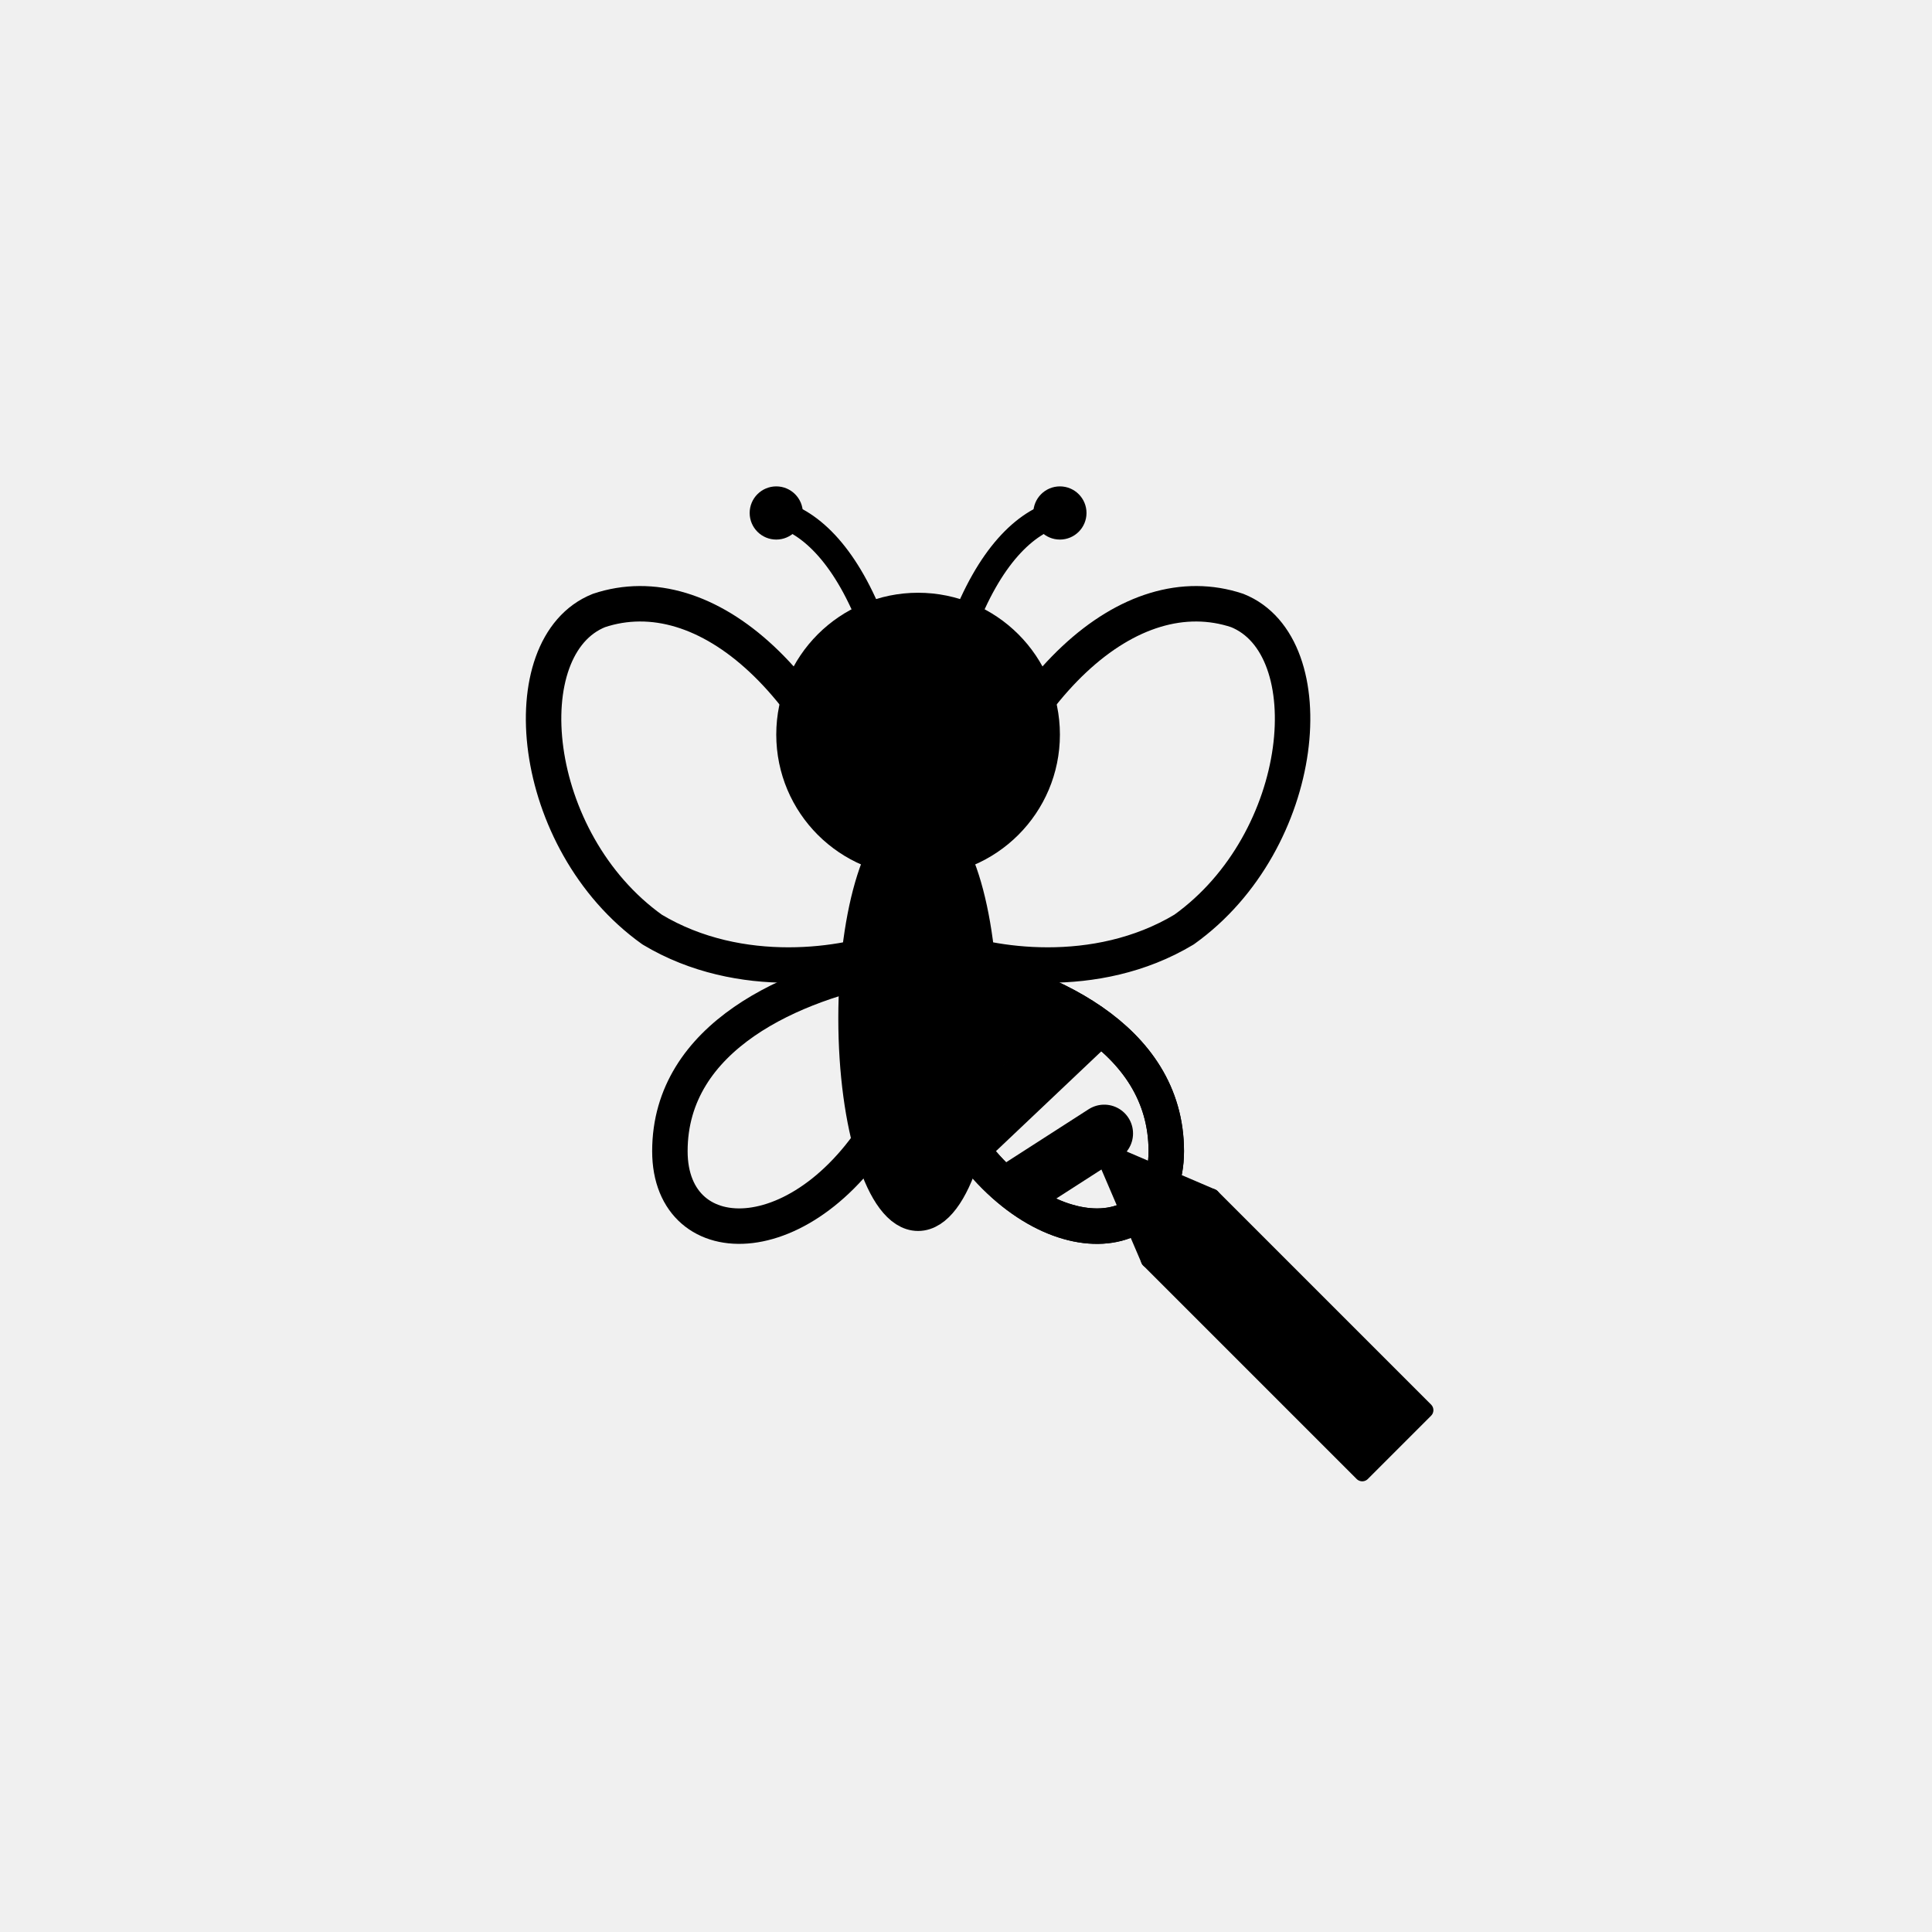
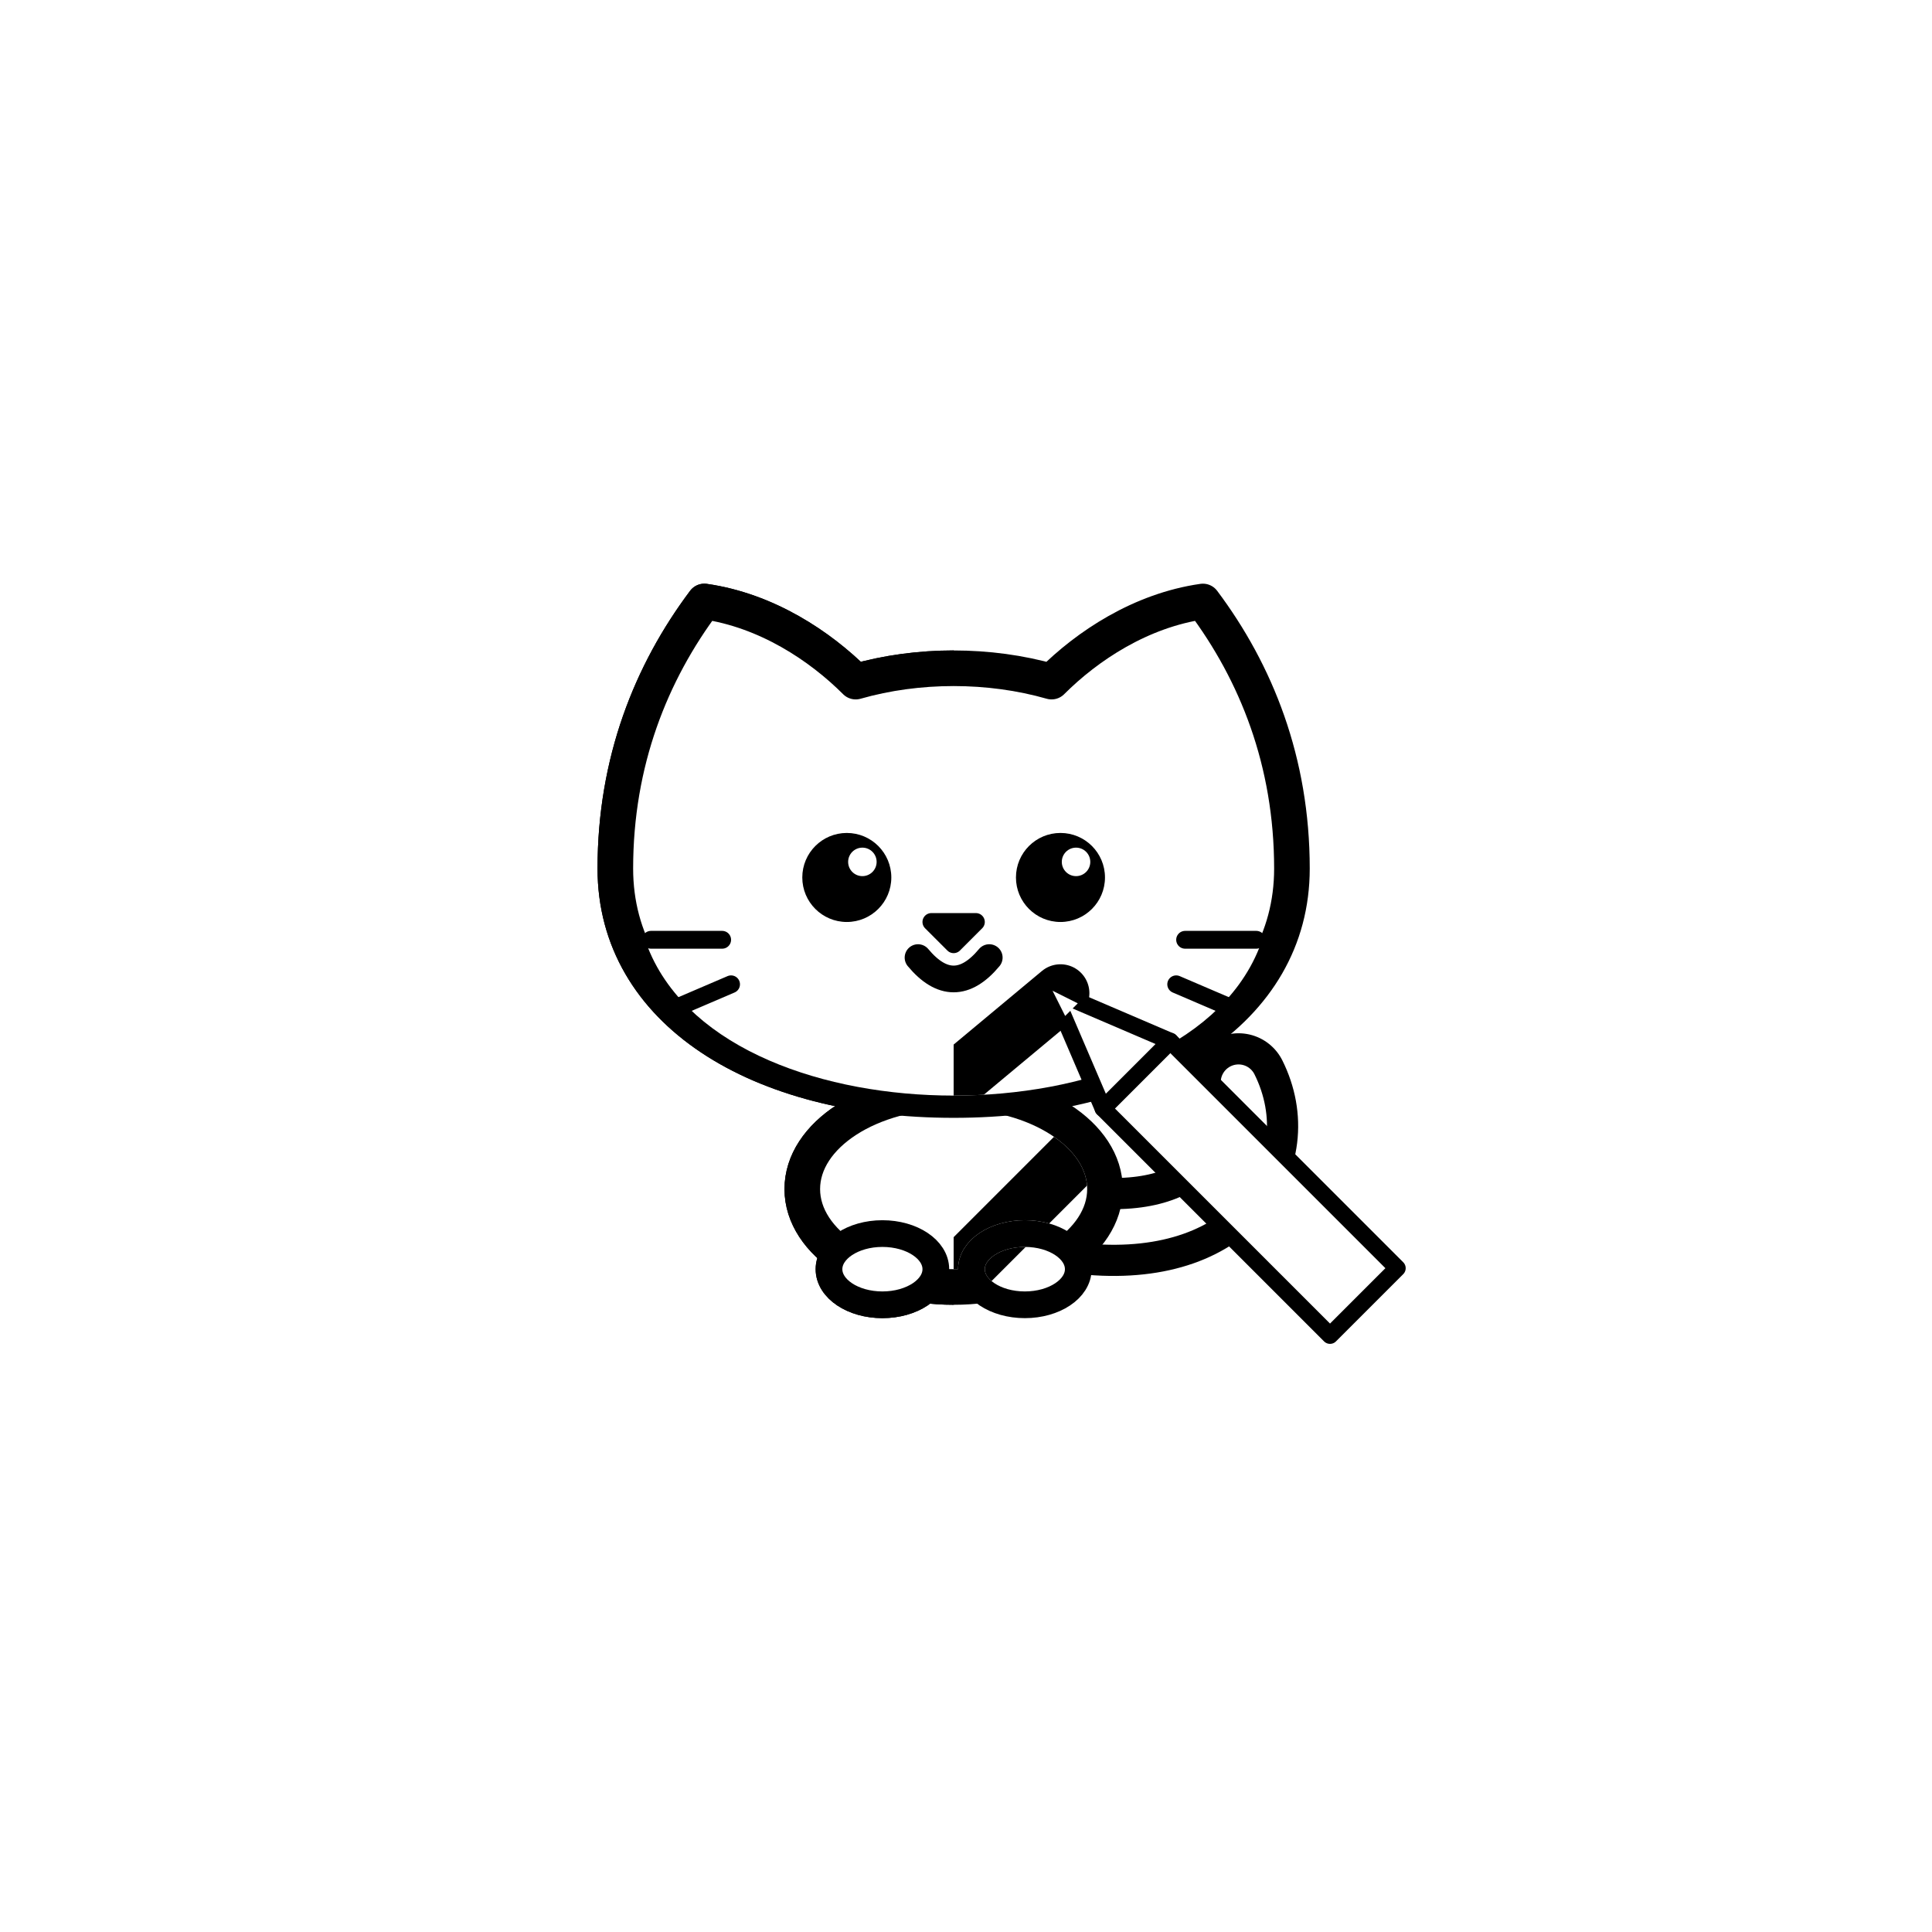
<svg xmlns="http://www.w3.org/2000/svg" width="512" height="512" viewBox="0 0 100 100">
-   <g transform="translate(19 19) scale(0.62)">
-     <g transform="translate(9 7) scale(0.74)">
-       <g id="pk-arm-l">
-         <path d="M47 50 C40 26 26 14 14 18 C4 22 6 44 20 54 C30 60 42 58 47 56 Z" fill="none" stroke="#000" stroke-width="4" stroke-linecap="round" stroke-linejoin="round" />
+   <rect width="100" height="100" fill="#FFFFFF" />
+   <g transform="translate(18 18) scale(0.64)">
+     <g transform="translate(13 9) scale(0.72)">
+       <clipPath id="k32c">
+         <polygon points="0,0 50,0 50,100 0,100" />
+       </clipPath>
+       <mask id="k32m" maskUnits="userSpaceOnUse" x="-50" y="-50" width="200" height="200">
+         <g id="pk-tail">
+           <path d="M64 86 C80 88 86 78 82 70" fill="none" stroke="#000000" stroke-width="11" stroke-linecap="round" />
+           <path d="M64 86 C80 88 86 78 82 70" fill="none" stroke="#FFFFFF" stroke-width="4" stroke-linecap="round" />
+         </g>
+         <ellipse cx="50" cy="82" rx="17" ry="11" fill="#FFFFFF" stroke="#000000" stroke-width="4" stroke-linecap="round" stroke-linejoin="round" />
+         <g id="pk-leg-l">
+           <ellipse cx="42" cy="91" rx="6" ry="4" fill="#FFFFFF" stroke="#000000" stroke-width="3" stroke-linecap="round" stroke-linejoin="round" />
+         </g>
+         <g id="pk-leg-r">
+           <ellipse cx="58" cy="91" rx="6" ry="4" fill="#FFFFFF" stroke="#000000" stroke-width="3" stroke-linecap="round" stroke-linejoin="round" />
+         </g>
+         <g id="pk-head">
+           <path d="M12 46 C12 34 16 24 22 16 C29 17 35 21 39 25 C46 23 54 23 61 25 C65 21 71 17 78 16 C84 24 88 34 88 46 C88 62 72 72 50 72 C28 72 12 62 12 46 Z" fill="#FFFFFF" stroke="#000000" stroke-width="4" stroke-linecap="round" stroke-linejoin="round" />
+           <path d="M23 23 L26 31 L32 27 Z" fill="#FFFFFF" />
+           <path d="M77 23 L74 31 L68 27 Z" fill="#FFFFFF" />
+           <path id="pk-shade-1" d="M18 54 C22 64 36 69 50 69 C64 69 78 64 82 54" fill="none" stroke="#FFFFFF" stroke-width="5" stroke-linecap="round" />
+           <path id="pk-shine-1" d="M20 38 C21 33 23 30 26 28" fill="none" stroke="#FFFFFF" stroke-width="4" stroke-linecap="round" />
+           <path d="M50 29 V34 M44 30 L45 34 M56 30 L55 34" stroke="#FFFFFF" stroke-width="3" stroke-linecap="round" stroke-linejoin="round" fill="none" />
+           <ellipse cx="29.6" cy="52.4" rx="3.6" ry="2.52" fill="none" opacity="0.7" />
+           <ellipse cx="70.4" cy="52.4" rx="3.6" ry="2.52" fill="none" opacity="0.7" />
+           <g id="pk-eye-l">
+             <circle cx="38" cy="47" r="5" fill="#000000" />
+           </g>
+           <g id="pk-eye-r">
+             <circle cx="62" cy="47" r="5" fill="#000000" />
+           </g>
+           <g id="pk-eye-l-2">
+             <circle cx="39.75" cy="45.25" r="1.6" fill="#FFFFFF" />
+           </g>
+           <g id="pk-eye-r-2">
+             <circle cx="63.75" cy="45.25" r="1.6" fill="#FFFFFF" />
+           </g>
+           <g id="pk-mouth">
+             <path d="M46 56 Q50 60.8 54 56" stroke="#000000" stroke-width="3" stroke-linecap="round" stroke-linejoin="round" fill="none" />
+             <path d="M47.5 52 H52.5 L50 54.5 Z" stroke="#000000" stroke-width="2" stroke-linecap="round" stroke-linejoin="round" fill="#000000" />
+           </g>
+           <path d="M24 54 H16 M25 59 L18 62 M76 54 H84 M75 59 L82 62" stroke="#000000" stroke-width="2" stroke-linecap="round" stroke-linejoin="round" fill="none" />
+         </g>
+         <polygon points="0,0 50,0 50,100 0,100" fill="#000000" />
+       </mask>
+       <g id="pk-tail">
+         <path d="M64 86 C80 88 86 78 82 70" fill="none" stroke="#000000" stroke-width="11" stroke-linecap="round" />
+         <path d="M64 86 C80 88 86 78 82 70" fill="none" stroke="#FFFFFF" stroke-width="4" stroke-linecap="round" />
      </g>
-       <g id="pk-arm-r">
-         <path d="M53 50 C60 26 74 14 86 18 C96 22 94 44 80 54 C70 60 58 58 53 56 Z" fill="none" stroke="#000" stroke-width="4" stroke-linecap="round" stroke-linejoin="round" />
+       <ellipse cx="50" cy="82" rx="17" ry="11" fill="#FFFFFF" stroke="#000000" stroke-width="4" stroke-linecap="round" stroke-linejoin="round" />
+       <g id="pk-leg-l">
+         <ellipse cx="42" cy="91" rx="6" ry="4" fill="#FFFFFF" stroke="#000000" stroke-width="3" stroke-linecap="round" stroke-linejoin="round" />
      </g>
-       <g id="pk-arm-l-2">
-         <path d="M47 58 C36 60 22 66 22 79 C22 91 38 91 47 74 Z" fill="none" stroke="#000" stroke-width="4" stroke-linecap="round" stroke-linejoin="round" />
+       <g id="pk-leg-r">
+         <ellipse cx="58" cy="91" rx="6" ry="4" fill="#FFFFFF" stroke="#000000" stroke-width="3" stroke-linecap="round" stroke-linejoin="round" />
      </g>
-       <g id="pk-arm-r-2">
-         <path d="M53 58 C64 60 78 66 78 79 C78 91 62 91 53 74 Z" fill="none" stroke="#000" stroke-width="4" stroke-linecap="round" stroke-linejoin="round" />
-       </g>
-       <clipPath id="wing">
-         <path d="M53 58 C64 60 78 66 78 79 C78 91 62 91 53 74 Z" />
-       </clipPath>
-       <g clip-path="url(#wing)" stroke="#000" stroke-width="6.5" stroke-linecap="round" fill="none">
-         <path d="M52 64 L60 57" />
-         <path d="M52 72 L66 59" />
-         <path d="M53 80 L72 62" />
-         <path d="M57 86 L71 77" />
-       </g>
-       <path d="M53 58 C64 60 78 66 78 79 C78 91 62 91 53 74 Z" fill="none" stroke="#000" stroke-width="4" stroke-linejoin="round" />
-       <circle cx="24" cy="34" r="6" fill="none" />
-       <ellipse cx="50" cy="64" rx="7" ry="22" fill="#000" stroke="#000" stroke-width="4" stroke-linecap="round" stroke-linejoin="round" />
      <g id="pk-head">
-         <path d="M45 20 C42 12 38 8 34 7 M55 20 C58 12 62 8 66 7" stroke="#000" stroke-width="3" stroke-linecap="round" stroke-linejoin="round" fill="none" />
-         <circle cx="34" cy="7" r="3" fill="#000" />
-         <circle cx="66" cy="7" r="3" fill="#000" />
-         <circle cx="50" cy="32" r="14" fill="#000" stroke="#000" stroke-width="4" stroke-linecap="round" stroke-linejoin="round" />
+         <path d="M12 46 C12 34 16 24 22 16 C29 17 35 21 39 25 C46 23 54 23 61 25 C65 21 71 17 78 16 C84 24 88 34 88 46 C88 62 72 72 50 72 C28 72 12 62 12 46 Z" fill="#FFFFFF" stroke="#000000" stroke-width="4" stroke-linecap="round" stroke-linejoin="round" />
+         <path d="M23 23 L26 31 L32 27 Z" fill="#FFFFFF" />
+         <path d="M77 23 L74 31 L68 27 Z" fill="#FFFFFF" />
+         <path id="pk-shade-1" d="M18 54 C22 64 36 69 50 69 C64 69 78 64 82 54" fill="none" stroke="#FFFFFF" stroke-width="5" stroke-linecap="round" />
+         <path id="pk-shine-1" d="M20 38 C21 33 23 30 26 28" fill="none" stroke="#FFFFFF" stroke-width="4" stroke-linecap="round" />
+         <path d="M50 29 V34 M44 30 L45 34 M56 30 L55 34" stroke="#FFFFFF" stroke-width="3" stroke-linecap="round" stroke-linejoin="round" fill="none" />
+         <ellipse cx="29.6" cy="52.4" rx="3.6" ry="2.52" fill="none" opacity="0.7" />
+         <ellipse cx="70.4" cy="52.4" rx="3.6" ry="2.52" fill="none" opacity="0.7" />
        <g id="pk-eye-l">
-           <circle cx="44.5" cy="30" r="4.4" fill="none" />
+           <circle cx="38" cy="47" r="5" fill="#000000" />
        </g>
        <g id="pk-eye-r">
-           <circle cx="55.5" cy="30" r="4.4" fill="none" />
+           <circle cx="62" cy="47" r="5" fill="#000000" />
        </g>
        <g id="pk-eye-l-2">
-           <circle cx="45.2" cy="30.8" r="2.6" fill="#000" />
+           <circle cx="39.75" cy="45.25" r="1.6" fill="#FFFFFF" />
        </g>
        <g id="pk-eye-r-2">
-           <circle cx="56.2" cy="30.8" r="2.6" fill="#000" />
+           <circle cx="63.75" cy="45.25" r="1.6" fill="#FFFFFF" />
        </g>
-         <g id="pk-eye-l-3">
-           <circle cx="46" cy="30" r="0.9" fill="none" />
+         <g id="pk-mouth">
+           <path d="M46 56 Q50 60.8 54 56" stroke="#000000" stroke-width="3" stroke-linecap="round" stroke-linejoin="round" fill="none" />
+           <path d="M47.5 52 H52.5 L50 54.5 Z" stroke="#000000" stroke-width="2" stroke-linecap="round" stroke-linejoin="round" fill="#000000" />
        </g>
-         <g id="pk-eye-r-3">
-           <circle cx="57" cy="30" r="0.9" fill="none" />
+         <path d="M24 54 H16 M25 59 L18 62 M76 54 H84 M75 59 L82 62" stroke="#000000" stroke-width="2" stroke-linecap="round" stroke-linejoin="round" fill="none" />
+       </g>
+       <g clip-path="url(#k32c)">
+         <g id="pk-tail">
+           <path d="M64 86 C80 88 86 78 82 70" fill="none" stroke="#000000" stroke-width="11" stroke-linecap="round" />
+           <path d="M64 86 C80 88 86 78 82 70" fill="none" stroke="#FFFFFF" stroke-width="4" stroke-linecap="round" />
        </g>
-         <ellipse cx="41" cy="38" rx="2.6" ry="1.82" fill="none" opacity="0.7" />
-         <ellipse cx="59" cy="38" rx="2.6" ry="1.82" fill="none" opacity="0.7" />
-         <g id="pk-mouth">
-           <path d="M47 38 Q50 40.5 53 38" fill="none" stroke="#000" stroke-width="2" stroke-linecap="round" />
+         <ellipse cx="50" cy="82" rx="17" ry="11" fill="#FFFFFF" stroke="#000000" stroke-width="4" stroke-linecap="round" stroke-linejoin="round" />
+         <g id="pk-leg-l">
+           <ellipse cx="42" cy="91" rx="6" ry="4" fill="#FFFFFF" stroke="#000000" stroke-width="3" stroke-linecap="round" stroke-linejoin="round" />
+         </g>
+         <g id="pk-leg-r">
+           <ellipse cx="58" cy="91" rx="6" ry="4" fill="#FFFFFF" stroke="#000000" stroke-width="3" stroke-linecap="round" stroke-linejoin="round" />
+         </g>
+         <g id="pk-head">
+           <path d="M12 46 C12 34 16 24 22 16 C29 17 35 21 39 25 C46 23 54 23 61 25 C65 21 71 17 78 16 C84 24 88 34 88 46 C88 62 72 72 50 72 C28 72 12 62 12 46 Z" fill="#FFFFFF" stroke="#000000" stroke-width="4" stroke-linecap="round" stroke-linejoin="round" />
+           <path d="M23 23 L26 31 L32 27 Z" fill="#FFFFFF" />
+           <path d="M77 23 L74 31 L68 27 Z" fill="#FFFFFF" />
+           <path id="pk-shade-1" d="M18 54 C22 64 36 69 50 69 C64 69 78 64 82 54" fill="none" stroke="#FFFFFF" stroke-width="5" stroke-linecap="round" />
+           <path id="pk-shine-1" d="M20 38 C21 33 23 30 26 28" fill="none" stroke="#FFFFFF" stroke-width="4" stroke-linecap="round" />
+           <path d="M50 29 V34 M44 30 L45 34 M56 30 L55 34" stroke="#FFFFFF" stroke-width="3" stroke-linecap="round" stroke-linejoin="round" fill="none" />
+           <ellipse cx="29.6" cy="52.4" rx="3.6" ry="2.52" fill="none" opacity="0.7" />
+           <ellipse cx="70.4" cy="52.4" rx="3.6" ry="2.52" fill="none" opacity="0.7" />
+           <g id="pk-eye-l">
+             <circle cx="38" cy="47" r="5" fill="#000000" />
+           </g>
+           <g id="pk-eye-r">
+             <circle cx="62" cy="47" r="5" fill="#000000" />
+           </g>
+           <g id="pk-eye-l-2">
+             <circle cx="39.75" cy="45.25" r="1.6" fill="#FFFFFF" />
+           </g>
+           <g id="pk-eye-r-2">
+             <circle cx="63.75" cy="45.25" r="1.6" fill="#FFFFFF" />
+           </g>
+           <g id="pk-mouth">
+             <path d="M46 56 Q50 60.8 54 56" stroke="#000000" stroke-width="3" stroke-linecap="round" stroke-linejoin="round" fill="none" />
+             <path d="M47.5 52 H52.5 L50 54.5 Z" stroke="#000000" stroke-width="2" stroke-linecap="round" stroke-linejoin="round" fill="#000000" />
+           </g>
+           <path d="M24 54 H16 M25 59 L18 62 M76 54 H84 M75 59 L82 62" stroke="#000000" stroke-width="2" stroke-linecap="round" stroke-linejoin="round" fill="none" />
        </g>
      </g>
+       <g mask="url(#k32m)" stroke="#000000" stroke-width="6.5" stroke-linecap="round" fill="none">
+         <path d="M50 70 L62 60" />
+         <path d="M52 90 L66 76" />
+       </g>
    </g>
-     <g transform="translate(58 62) scale(0.33)">
+     <g transform="translate(53.6 48.6) scale(0.34)">
      <g transform="rotate(-90 50 50)">
-         <path d="M24 92 L8 76 L62 22 L78 38 Z" fill="#000" stroke="#000" stroke-width="4" stroke-linecap="round" stroke-linejoin="round" />
-         <path d="M62 22 L90 10 L78 38 Z" fill="#000" stroke="#000" stroke-width="4" stroke-linecap="round" stroke-linejoin="round" />
-         <path d="M84 13 L90 10 L87 16 Z" fill="#000" />
-         <path d="M20 70 L30 80 M50 40 L60 50" stroke="#000" stroke-width="4" stroke-linecap="round" />
-         <path d="M26 64 L46 44" stroke="#000" stroke-width="4" stroke-linecap="round" />
+         <path d="M24 92 L8 76 L62 22 L78 38 Z" fill="#FFFFFF" stroke="#000000" stroke-width="4" stroke-linecap="round" stroke-linejoin="round" />
+         <path d="M62 22 L90 10 L78 38 Z" fill="#FFFFFF" stroke="#000000" stroke-width="4" stroke-linecap="round" stroke-linejoin="round" />
+         <path d="M84 13 L90 10 L87 16 Z" fill="#FFFFFF" />
+         <path d="M20 70 L30 80 M50 40 L60 50" stroke="#FFFFFF" stroke-width="4" stroke-linecap="round" />
+         <path d="M26 64 L46 44" stroke="#FFFFFF" stroke-width="4" stroke-linecap="round" />
      </g>
    </g>
  </g>
</svg>
